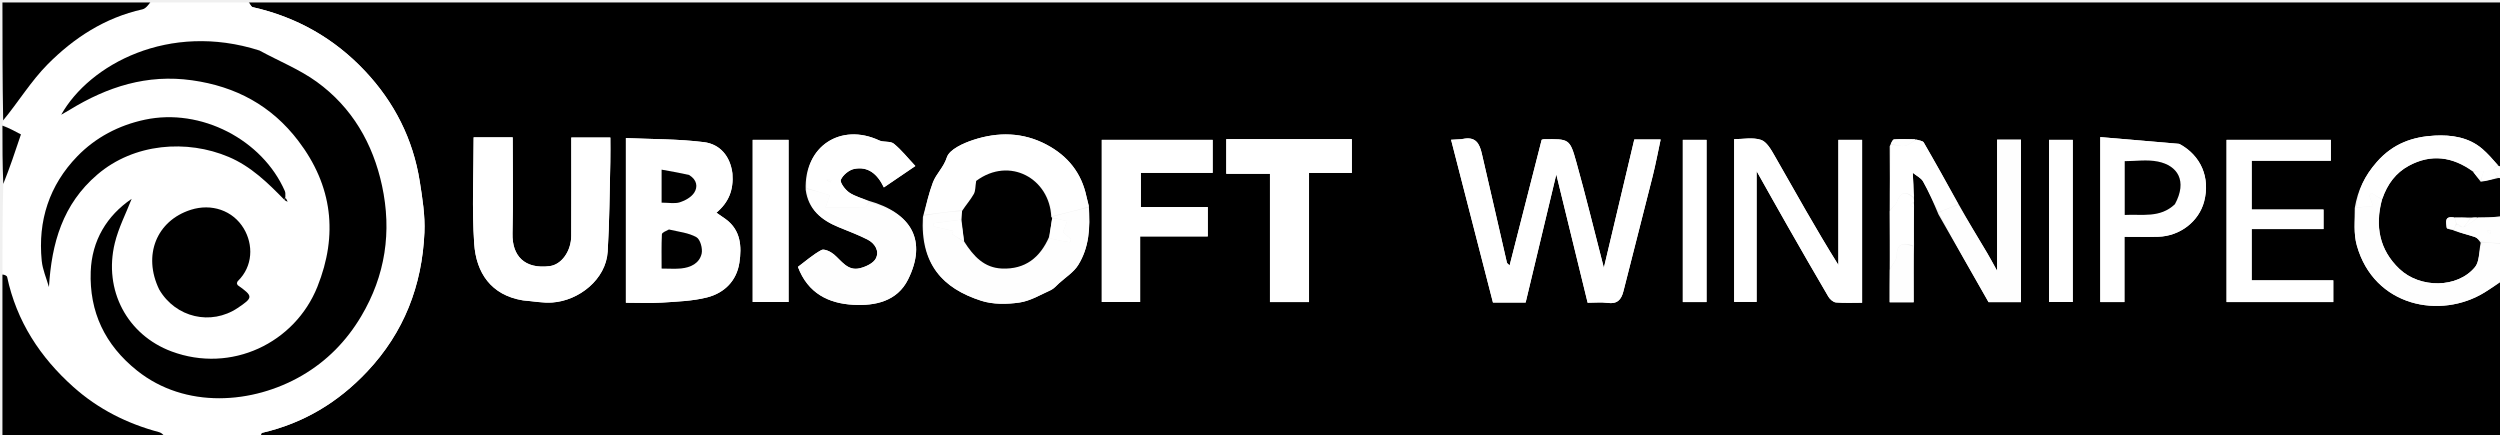
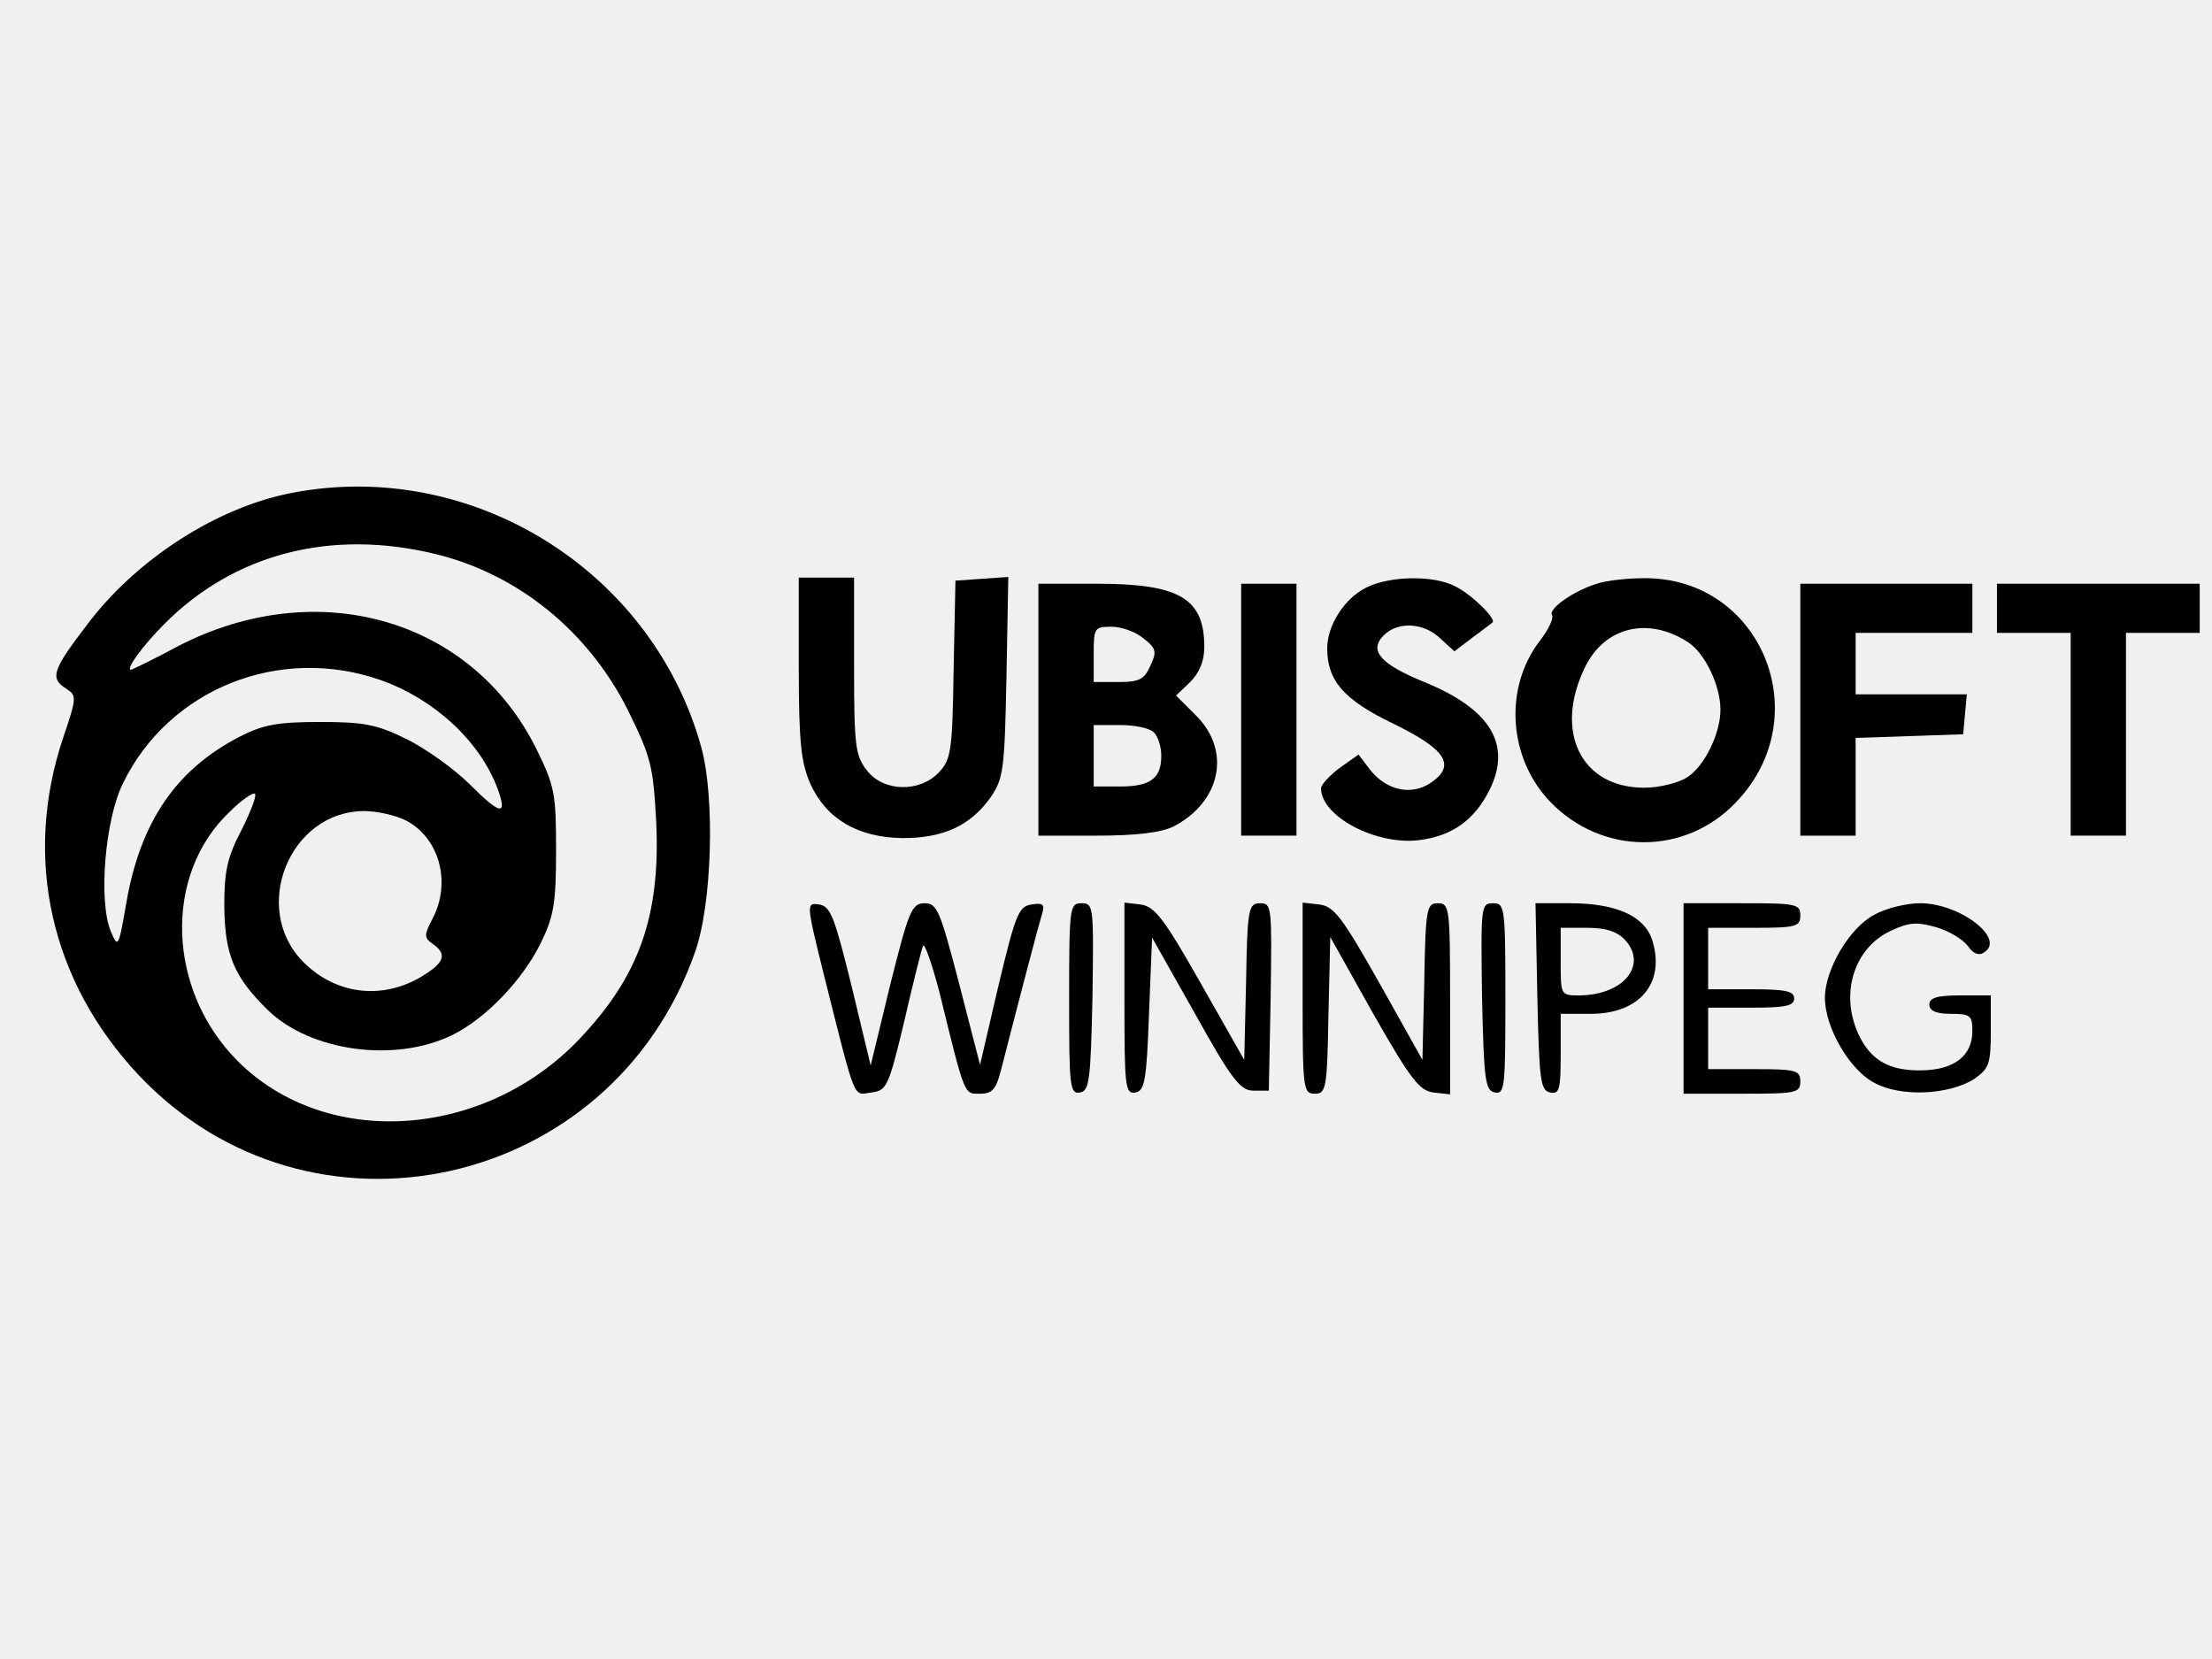
- <svg xmlns="http://www.w3.org/2000/svg" version="1.1" id="Layer_1" x="0px" y="0px" width="100%" viewBox="0 0 1024 178" enable-background="new 0 0 1024 178" xml:space="preserve">
-   <path fill="#000000" opacity="1" stroke="none" d=" M1025,115   C1025,136.324 1025,157.648 1025,179   C719.308,179 413.617,179 107.166,178.662   C106.743,177.959 107.025,177.358 107.425,177.265   C124.331,173.336 138.476,164.841 150.383,152.206   C165.511,136.152 172.884,116.944 173.847,95.252   C174.156,88.306 173.024,81.225 171.929,74.304   C169.185,56.95 161.504,41.847 149.517,29.105   C136.91,15.705 121.49,6.975 103.468,2.925   C102.865,2.789 102.484,1.664 102,1   C409.667,1 717.333,1 1025,1   C1025,23.094 1025,45.084 1024.746,67.821   C1024.033,68.363 1023.573,68.16 1023.057,67.575   C1020.935,65.123 1018.986,62.915 1016.779,61.005   C1011.188,56.166 1004.026,55.19 997.327,55.535   C988.354,55.999 980.215,58.731 973.543,66.356   C968.538,72.075 965.772,77.82 964.512,85.169   C964.497,90.44 964.015,95.736 965.356,100.521   C972.396,125.634 999.695,130.937 1017.767,119.72   C1020.213,118.203 1022.591,116.576 1025,115  M783.988,100.077   C783.937,95.051 783.885,90.026 783.987,84.339   C783.936,83.893 783.885,83.446 783.987,82.339   C783.936,81.892 783.885,81.446 783.988,80.126   C783.821,77.129 783.655,74.132 783.468,70.765   C785.034,72.042 786.902,72.904 787.716,74.356   C790.025,78.477 791.903,82.84 794.002,87.834   C800.839,99.808 807.676,111.783 814.513,123.758   C818.842,123.758 823.271,123.758 827.788,123.758   C827.788,101.462 827.788,79.41 827.788,57.208   C824.504,57.208 821.436,57.208 818.019,57.208   C818.019,74.771 818.019,92.129 818.019,110.937   C816.205,107.676 815.138,105.635 813.96,103.66   C810.033,97.08 806.066,90.523 802.004,83.221   C797.354,74.923 792.748,66.598 787.973,58.373   C787.549,57.642 786.018,57.554 784.097,57.012   C781.344,57.009 778.583,56.89 775.845,57.095   C775.242,57.14 774.724,58.335 774.012,59.926   C774.063,68.617 774.115,77.308 774.012,86.925   C774.063,94.617 774.115,102.308 774.012,110.921   C774.012,115.168 774.012,119.415 774.012,123.815   C777.483,123.815 780.535,123.815 783.833,123.815   C783.833,116.09 783.833,108.545 783.988,100.077  M330.012,77.785   C331.099,85.827 336.444,90.113 343.399,93   C347.387,94.655 351.458,96.153 355.3,98.101   C358.367,99.656 360.313,102.793 358.744,105.867   C357.738,107.838 354.633,109.273 352.204,109.872   C347.196,111.108 344.724,106.838 341.499,104.137   C340.177,103.031 337.544,101.822 336.458,102.411   C332.966,104.306 329.918,107.018 326.83,109.316   C330.925,120.182 339.377,124.252 349.403,124.835   C358.409,125.359 367.478,123.45 371.944,114.469   C379.778,98.717 373.473,87.167 355.731,82.216   C353.063,81.134 350.125,80.442 347.818,78.84   C346.149,77.681 343.939,74.714 344.416,73.618   C345.271,71.656 347.793,69.591 349.93,69.177   C355.492,68.101 359.336,71.141 362.033,76.767   C366.184,73.945 370.081,71.296 374.932,67.997   C371.762,64.627 369.222,61.38 366.101,58.851   C364.674,57.695 361.909,58.366 360.08,57.507   C344.451,50.173 329.28,60.003 330.012,77.785  M378.012,88.908   C376.913,108.117 386,118.062 401.902,123.184   C406.731,124.74 412.445,124.658 417.55,123.919   C421.983,123.278 426.171,120.745 430.374,118.84   C431.672,118.252 432.693,117.017 433.786,116.019   C436.458,113.582 439.769,111.53 441.617,108.569   C446.087,101.407 446.626,93.256 445.987,84.197   C445.66,82.963 445.279,81.741 445.014,80.495   C442.966,70.833 437.403,63.907 428.746,59.294   C419,54.102 408.791,53.992 398.666,57.312   C394.547,58.663 388.865,61.214 387.823,64.475   C386.507,68.594 383.462,71.151 382.1,74.785   C380.492,79.079 379.452,83.586 378.012,88.908  M598.57,57   C597.441,57.068 596.312,57.136 594.362,57.253   C600.156,79.772 605.85,101.901 611.517,123.922   C616.021,123.922 620.174,123.922 624.9,123.922   C629.075,106.477 633.266,88.969 637.461,71.439   C641.744,88.972 646.005,106.414 650.3,123.999   C653.195,123.999 655.886,123.709 658.489,124.067   C662.417,124.607 664.081,122.77 664.96,119.275   C668.912,103.55 673.001,87.859 676.944,72.132   C678.169,67.245 679.092,62.283 680.204,57.115   C676.176,57.115 672.876,57.115 669.411,57.115   C665.316,74.382 661.23,91.609 656.939,109.7   C653.018,94.53 649.579,80.379 645.661,66.362   C642.989,56.806 642.69,56.887 632.316,57.032   C632.003,57.036 631.693,57.202 631.468,57.268   C627.095,74.4 622.736,91.478 618.333,108.729   C617.853,108.223 617.312,107.921 617.219,107.516   C613.777,92.631 610.422,77.727 606.94,62.852   C606.051,59.058 604.583,55.605 598.57,57  M300.001,70.841   C299.09,63.878 294.84,59.044 288.351,58.225   C277.797,56.895 267.059,57.033 256.365,56.55   C256.365,79.596 256.365,101.769 256.365,124   C261.559,124 266.403,124.254 271.21,123.936   C277.365,123.529 283.656,123.322 289.584,121.824   C296.682,120.03 301.737,115.017 302.854,107.575   C303.842,100.997 303.464,94.311 297.243,89.757   C296.119,88.934 294.954,88.167 293.438,87.119   C298.485,82.882 300.527,77.799 300.001,70.841  M214.504,123.059   C218.4,123.372 222.33,124.172 226.187,123.907   C237.133,123.156 248.206,114.437 248.907,103.041   C249.657,90.839 249.687,78.591 249.988,66.362   C250.072,62.946 250,59.525 250,56.332   C244.257,56.332 239.185,56.332 234,56.332   C234,69.975 234.046,83.286 233.98,96.596   C233.949,102.947 229.969,108.385 225.189,109.002   C214.9,110.33 209.69,104.833 209.918,95.591   C210.241,82.502 210,69.399 210,56.241   C204.443,56.241 199.375,56.241 194.001,56.241   C194.001,70.932 193.256,85.434 194.233,99.82   C195.038,111.691 201.085,120.91 214.504,123.059  M753,95.484   C753,99.838 753,104.192 753,108.546   C743.743,93.735 735.425,78.751 726.924,63.871   C725.486,61.353 723.664,58.08 721.306,57.293   C717.927,56.166 713.891,57.006 710.309,57.006   C710.309,79.714 710.309,101.784 710.309,123.685   C713.702,123.685 716.775,123.685 719.507,123.685   C719.507,105.702 719.507,88.037 719.507,70.084   C723.723,77.566 727.843,84.954 732.035,92.3   C737.614,102.076 743.209,111.844 748.919,121.545   C749.542,122.604 750.915,123.795 752.026,123.887   C755.601,124.186 759.216,123.998 762.718,123.998   C762.718,101.344 762.718,79.275 762.718,57.287   C759.355,57.287 756.283,57.287 753,57.287   C753,69.878 753,82.184 753,95.484  M467,111.493   C467,106.728 467,101.963 467,96.82   C476.651,96.82 485.73,96.82 494.708,96.82   C494.708,92.678 494.708,88.938 494.708,84.816   C485.345,84.816 476.267,84.816 467.294,84.816   C467.294,80.007 467.294,75.601 467.294,70.81   C477.327,70.81 487.07,70.81 496.704,70.81   C496.704,66.003 496.704,61.597 496.704,57.294   C481.338,57.294 466.269,57.294 451.288,57.294   C451.288,79.655 451.288,101.722 451.288,123.709   C456.653,123.709 461.724,123.709 467,123.709   C467,119.775 467,116.131 467,111.493  M534.5,57   C523.737,57 512.975,57 502.285,57   C502.285,61.978 502.285,66.383 502.285,71.177   C508.309,71.177 514.054,71.177 520.175,71.177   C520.175,88.977 520.175,106.381 520.175,123.713   C525.647,123.713 530.718,123.713 536.174,123.713   C536.174,106.025 536.174,88.621 536.174,70.828   C542.307,70.828 548.052,70.828 553.713,70.828   C553.713,66.019 553.713,61.614 553.713,57   C547.451,57 541.475,57 534.5,57  M912,76.5   C912,92.26 912,108.02 912,123.721   C926.978,123.721 941.385,123.721 955.718,123.721   C955.718,120.697 955.718,117.959 955.718,114.835   C944.365,114.835 933.29,114.835 922.285,114.835   C922.285,107.693 922.285,100.955 922.285,93.834   C932.315,93.834 942.065,93.834 951.717,93.834   C951.717,91.027 951.717,88.623 951.717,85.831   C941.695,85.831 931.952,85.831 922.288,85.831   C922.288,79.021 922.288,72.616 922.288,65.827   C933.318,65.827 944.065,65.827 954.713,65.827   C954.713,62.688 954.713,59.95 954.713,57.287   C940.355,57.287 926.285,57.287 912,57.287   C912,63.548 912,69.525 912,76.5  M892.381,58.886   C881.691,57.975 871.001,57.064 860.277,56.15   C860.277,79.645 860.277,101.714 860.277,123.718   C863.636,123.718 866.71,123.718 870.165,123.718   C870.165,114.699 870.165,105.956 870.165,97   C875.037,97 879.516,97.109 883.987,96.977   C892.94,96.713 900.678,90.704 902.819,82.511   C905.348,72.838 901.616,63.754 892.381,58.886  M323,115.456   C323,96.032 323,76.608 323,57.303   C317.656,57.303 312.917,57.303 308.303,57.303   C308.303,79.678 308.303,101.748 308.303,123.693   C313.352,123.693 318.09,123.693 323,123.693   C323,121.073 323,118.756 323,115.456  M849,77.5   C849,70.731 849,63.961 849,57.288   C845.353,57.288 842.278,57.288 839.283,57.288   C839.283,79.651 839.283,101.723 839.283,123.712   C842.647,123.712 845.722,123.712 849,123.712   C849,108.45 849,93.475 849,77.5  M699,108.497   C699,91.399 699,74.301 699,57.287   C695.355,57.287 692.28,57.287 689.282,57.287   C689.282,79.648 689.282,101.721 689.282,123.713   C692.646,123.713 695.721,123.713 699,123.713   C699,118.783 699,114.139 699,108.497  z" />
-   <path fill="#FFFFFF" opacity="1" stroke="none" d=" M101.531,1   C102.484,1.664 102.865,2.789 103.468,2.925   C121.49,6.975 136.91,15.705 149.517,29.105   C161.504,41.847 169.185,56.95 171.929,74.304   C173.024,81.225 174.156,88.306 173.847,95.252   C172.884,116.944 165.511,136.152 150.383,152.206   C138.476,164.841 124.331,173.336 107.425,177.265   C107.025,177.358 106.743,177.959 106.703,178.662   C93.979,179 80.958,179 67.764,178.667   C66.781,177.884 66.021,177.247 65.153,177.015   C52.038,173.514 40.176,167.543 30.053,158.499   C16.417,146.316 6.793,131.609 2.924,113.467   C2.796,112.869 1.664,112.484 1,112   C1,99.979 1,87.958 1.347,75.767   C3.945,68.877 6.196,62.156 8.575,55.052   C6.299,53.834 3.65,52.417 1,51   C1,50.556 1,50.111 1.299,49.622   C7.523,41.763 12.7,33.205 19.548,26.307   C30.303,15.474 43.01,7.235 58.328,3.824   C59.694,3.52 60.783,1.971 62,1   C75.021,1 88.042,1 101.531,1  M116.803,82.22   C117.138,82.352 117.473,82.484 117.808,82.616   C117.566,82.053 117.323,81.489 117.005,80.161   C116.9,79.525 116.922,78.834 116.672,78.262   C107.462,57.226 82.324,44.105 59.275,49.045   C48.649,51.322 39.17,56.286 31.671,64.018   C20.201,75.843 15.461,90.412 17.096,106.825   C17.459,110.465 19.032,113.985 20.048,117.561   C21.165,99.532 25.629,83.67 39.882,71.486   C54.933,58.619 76.551,57.02 93.681,64.276   C102.78,68.13 109.67,74.864 116.803,82.22  M105.95,20.436   C69.245,8.841 36.643,26.417 25.072,46.99   C26.445,46.195 27.502,45.613 28.53,44.984   C43.952,35.543 60.224,30.274 78.711,32.889   C96.626,35.423 111.157,43.242 122.145,57.634   C136.217,76.064 138.53,96.146 130.023,117.424   C120.775,140.557 94.711,153.032 70.32,143.973   C52.039,137.183 42.365,118.825 47.007,99.618   C48.541,93.27 51.648,87.303 53.924,81.451   C43.757,88.349 37.618,98.517 37.161,111.247   C36.568,127.73 42.956,141.275 56.162,151.808   C75.922,167.568 103.531,165.535 123.648,153.844   C133.881,147.898 141.878,139.724 147.916,129.58   C157.861,112.872 160.53,94.878 156.473,76.064   C152.742,58.767 144.185,43.96 129.723,33.508   C122.672,28.412 114.343,25.083 105.95,20.436  M65.401,118.923   C71.961,130.141 86.479,133.428 97.336,126.155   C103.758,121.852 103.759,121.362 97.416,116.85   C97.196,116.694 97.154,116.289 97.033,115.988   C97.158,115.695 97.21,115.327 97.42,115.122   C103.656,109.044 103.807,100.197 99.831,93.582   C95.387,86.188 86.632,83.226 78.12,85.951   C64.129,90.43 58.402,104.55 65.401,118.923  z" />
-   <path fill="#000000" opacity="1" stroke="none" d=" M1025,73   C1025,78.022 1025,83.044 1024.545,88.533   C1021.061,89.055 1018.03,89.111 1014.629,89.089   C1013.505,89.064 1012.752,89.115 1011.6,89.089   C1009.32,89.064 1007.44,89.115 1005.23,89.09   C1001.142,88.397 1001.953,90.907 1002.117,93.276   C1002.373,93.64 1002.679,93.736 1003.308,93.91   C1004.072,94.028 1004.512,94.069 1005.115,94.449   C1008.085,95.527 1010.928,96.16 1013.685,97.058   C1014.624,97.364 1015.346,98.334 1016.089,99.439   C1015.322,103.098 1015.626,107.137 1013.766,109.393   C1006.555,118.142 991.23,118.144 982.805,110.154   C974.621,102.392 972.7,92.576 975.783,81.446   C977.883,75.385 981.314,70.786 986.648,67.897   C995.8,62.941 1004.562,64.181 1013.01,70.356   C1014.072,71.814 1015.012,72.961 1016.106,74.442   C1018.507,74.128 1020.753,73.481 1023.327,72.911   C1024.103,72.992 1024.551,72.996 1025,73  z" />
-   <path fill="#000000" opacity="1" stroke="none" d=" M1,112.469   C1.664,112.484 2.796,112.869 2.924,113.467   C6.793,131.609 16.417,146.316 30.053,158.499   C40.176,167.543 52.038,173.514 65.153,177.015   C66.021,177.247 66.781,177.884 67.296,178.667   C45.073,179 23.145,179 1,179   C1,156.98 1,134.958 1,112.469  z" />
-   <path fill="#000000" opacity="1" stroke="none" d=" M61.531,1   C60.783,1.971 59.694,3.52 58.328,3.824   C43.01,7.235 30.303,15.474 19.548,26.307   C12.7,33.205 7.523,41.763 1.299,49.288   C1,33.064 1,17.129 1,1   C21.02,1 41.042,1 61.531,1  z" />
-   <path fill="#FEFEFE" opacity="1" stroke="none" d=" M975.589,81.764   C972.7,92.576 974.621,102.392 982.805,110.154   C991.23,118.144 1006.555,118.142 1013.766,109.393   C1015.626,107.137 1015.322,103.098 1016.502,99.439   C1019.661,99.333 1022.331,99.667 1025,100   C1025,104.689 1025,109.379 1025,114.534   C1022.591,116.576 1020.213,118.203 1017.767,119.72   C999.695,130.937 972.396,125.634 965.356,100.521   C964.015,95.736 964.497,90.44 964.878,85.149   C967.631,84.767 969.645,84.616 971.997,84.44   C971.403,82.794 970.912,81.437 970.421,80.079   C970.738,79.721 971.056,79.364 971.373,79.006   C972.778,79.925 974.184,80.845 975.589,81.764  z" />
-   <path fill="#FEFEFE" opacity="1" stroke="none" d=" M1025,99.542   C1022.331,99.667 1019.661,99.333 1016.579,99   C1015.346,98.334 1014.624,97.364 1013.685,97.058   C1010.928,96.16 1008.085,95.527 1005.225,94.176   C1005.449,93.041 1005.724,92.521 1006.25,92   C1006.5,92 1007,92 1007.108,92.219   C1007.415,92.712 1007.677,92.899 1008.25,93   C1008.5,93 1009,93 1009.366,92.995   C1011.488,91.716 1013.244,90.441 1015,89.167   C1018.03,89.111 1021.061,89.055 1024.545,89   C1025,92.361 1025,95.723 1025,99.542  M1020.098,95.732   C1020.043,95.232 1019.988,94.733 1019.933,94.233   C1019.485,94.348 1019.038,94.463 1018.59,94.578   C1018.893,95.005 1019.196,95.431 1020.098,95.732  z" />
-   <path fill="#000000" opacity="1" stroke="none" d=" M1,51.469   C3.65,52.417 6.299,53.834 8.575,55.052   C6.196,62.156 3.945,68.877 1.347,75.299   C1,67.312 1,59.625 1,51.469  z" />
-   <path fill="#FFFFFF" opacity="1" stroke="none" d=" M1025,72.583   C1024.551,72.996 1024.103,72.992 1023.273,72.601   C1021.8,70.734 1020.053,69.22 1023.113,67.956   C1023.573,68.16 1024.033,68.363 1024.746,68.284   C1025,69.389 1025,70.778 1025,72.583  z" />
-   <path fill="#FFFFFF" opacity="1" stroke="none" d=" M599.024,57   C604.583,55.605 606.051,59.058 606.94,62.852   C610.422,77.727 613.777,92.631 617.219,107.516   C617.312,107.921 617.853,108.223 618.333,108.729   C622.736,91.478 627.095,74.4 631.468,57.268   C631.693,57.202 632.003,57.036 632.316,57.032   C642.69,56.887 642.989,56.806 645.661,66.362   C649.579,80.379 653.018,94.53 656.939,109.7   C661.23,91.609 665.316,74.382 669.411,57.115   C672.876,57.115 676.176,57.115 680.204,57.115   C679.092,62.283 678.169,67.245 676.944,72.132   C673.001,87.859 668.912,103.55 664.96,119.275   C664.081,122.77 662.417,124.607 658.489,124.067   C655.886,123.709 653.195,123.999 650.3,123.999   C646.005,106.414 641.744,88.972 637.461,71.439   C633.266,88.969 629.075,106.477 624.9,123.922   C620.174,123.922 616.021,123.922 611.517,123.922   C605.85,101.901 600.156,79.772 594.362,57.253   C596.312,57.136 597.441,57.068 599.024,57  z" />
-   <path fill="#FFFFFF" opacity="1" stroke="none" d=" M300.001,71.279   C300.527,77.799 298.485,82.882 293.438,87.119   C294.954,88.167 296.119,88.934 297.243,89.757   C303.464,94.311 303.842,100.997 302.854,107.575   C301.737,115.017 296.682,120.03 289.584,121.824   C283.656,123.322 277.365,123.529 271.21,123.936   C266.403,124.254 261.559,124 256.365,124   C256.365,101.769 256.365,79.596 256.365,56.55   C267.059,57.033 277.797,56.895 288.351,58.225   C294.84,59.044 299.09,63.878 300.001,71.279  M273.538,94.001   C272.692,94.654 271.148,95.273 271.115,95.965   C270.897,100.563 271.002,105.177 271.002,110   C273.999,110 276.491,110.188 278.943,109.957   C282.888,109.583 286.486,107.861 287.39,103.88   C287.859,101.815 286.828,98.058 285.272,97.169   C282.103,95.358 278.118,94.973 273.538,94.001  M281.938,71.422   C278.401,70.797 274.865,70.172 271,69.489   C271,72.61 271,74.585 271,76.561   C271,78.653 271,80.745 271,82.999   C273.886,82.999 276.354,83.516 278.454,82.858   C280.654,82.168 283.139,80.768 284.343,78.923   C285.864,76.595 285.551,73.683 281.938,71.422  z" />
-   <path fill="#FFFFFF" opacity="1" stroke="none" d=" M214.067,123.032   C201.085,120.91 195.038,111.691 194.233,99.82   C193.256,85.434 194.001,70.932 194.001,56.241   C199.375,56.241 204.443,56.241 210,56.241   C210,69.399 210.241,82.502 209.918,95.591   C209.69,104.833 214.9,110.33 225.189,109.002   C229.969,108.385 233.949,102.947 233.98,96.596   C234.046,83.286 234,69.975 234,56.332   C239.185,56.332 244.257,56.332 250,56.332   C250,59.525 250.072,62.946 249.988,66.362   C249.687,78.591 249.657,90.839 248.907,103.041   C248.206,114.437 237.133,123.156 226.187,123.907   C222.33,124.172 218.4,123.372 214.067,123.032  z" />
-   <path fill="#FFFFFF" opacity="1" stroke="none" d=" M753,94.987   C753,82.184 753,69.878 753,57.287   C756.283,57.287 759.355,57.287 762.718,57.287   C762.718,79.275 762.718,101.344 762.718,123.998   C759.216,123.998 755.601,124.186 752.026,123.887   C750.915,123.795 749.542,122.604 748.919,121.545   C743.209,111.844 737.614,102.076 732.035,92.3   C727.843,84.954 723.723,77.566 719.507,70.084   C719.507,88.037 719.507,105.702 719.507,123.685   C716.775,123.685 713.702,123.685 710.309,123.685   C710.309,101.784 710.309,79.714 710.309,57.006   C713.891,57.006 717.927,56.166 721.306,57.293   C723.664,58.08 725.486,61.353 726.924,63.871   C735.425,78.751 743.743,93.735 753,108.546   C753,104.192 753,99.838 753,94.987  z" />
-   <path fill="#FFFFFF" opacity="1" stroke="none" d=" M467,111.99   C467,116.131 467,119.775 467,123.709   C461.724,123.709 456.653,123.709 451.288,123.709   C451.288,101.722 451.288,79.655 451.288,57.294   C466.269,57.294 481.338,57.294 496.704,57.294   C496.704,61.597 496.704,66.003 496.704,70.81   C487.07,70.81 477.327,70.81 467.294,70.81   C467.294,75.601 467.294,80.007 467.294,84.816   C476.267,84.816 485.345,84.816 494.708,84.816   C494.708,88.938 494.708,92.678 494.708,96.82   C485.73,96.82 476.651,96.82 467,96.82   C467,101.963 467,106.728 467,111.99  z" />
-   <path fill="#FFFFFF" opacity="1" stroke="none" d=" M535,57   C541.475,57 547.451,57 553.713,57   C553.713,61.614 553.713,66.019 553.713,70.828   C548.052,70.828 542.307,70.828 536.174,70.828   C536.174,88.621 536.174,106.025 536.174,123.713   C530.718,123.713 525.647,123.713 520.175,123.713   C520.175,106.381 520.175,88.977 520.175,71.177   C514.054,71.177 508.309,71.177 502.285,71.177   C502.285,66.383 502.285,61.978 502.285,57   C512.975,57 523.737,57 535,57  z" />
-   <path fill="#FFFFFF" opacity="1" stroke="none" d=" M912,76.001   C912,69.525 912,63.548 912,57.287   C926.285,57.287 940.355,57.287 954.713,57.287   C954.713,59.95 954.713,62.688 954.713,65.827   C944.065,65.827 933.318,65.827 922.288,65.827   C922.288,72.616 922.288,79.021 922.288,85.831   C931.952,85.831 941.695,85.831 951.717,85.831   C951.717,88.623 951.717,91.027 951.717,93.834   C942.065,93.834 932.315,93.834 922.285,93.834   C922.285,100.955 922.285,107.693 922.285,114.835   C933.29,114.835 944.365,114.835 955.718,114.835   C955.718,117.959 955.718,120.697 955.718,123.721   C941.385,123.721 926.978,123.721 912,123.721   C912,108.02 912,92.26 912,76.001  z" />
-   <path fill="#FFFFFF" opacity="1" stroke="none" d=" M892.774,58.95   C901.616,63.754 905.348,72.838 902.819,82.511   C900.678,90.704 892.94,96.713 883.987,96.977   C879.516,97.109 875.037,97 870.165,97   C870.165,105.956 870.165,114.699 870.165,123.718   C866.71,123.718 863.636,123.718 860.277,123.718   C860.277,101.714 860.277,79.645 860.277,56.15   C871.001,57.064 881.691,57.975 892.774,58.95  M891.095,83.357   C896.021,74.068 891.953,67.815 883.872,66.175   C879.473,65.282 874.743,66.015 870.291,66.015   C870.291,73.685 870.291,80.747 870.291,88.043   C877.46,87.64 884.713,89.433 891.095,83.357  z" />
-   <path fill="#FEFEFE" opacity="1" stroke="none" d=" M445.833,85   C446.626,93.256 446.087,101.407 441.617,108.569   C439.769,111.53 436.458,113.582 433.786,116.019   C432.693,117.017 431.672,118.252 430.374,118.84   C426.171,120.745 421.983,123.278 417.55,123.919   C412.445,124.658 406.731,124.74 401.902,123.184   C386,118.062 376.913,108.117 378.46,88.398   C383.978,87.273 389.047,86.657 394.063,86.435   C393.95,87.886 393.892,88.943 393.409,90   C389.47,90.482 385.956,90.964 382.442,91.446   C382.466,91.884 382.489,92.322 382.513,92.76   C385.168,93.372 387.822,93.984 390.476,94.596   C390.288,95.004 390.1,95.412 389.911,95.821   C391.552,96.88 393.193,97.94 394.975,99.323   C398.839,105.091 403.183,109.673 410.349,109.986   C419.906,110.404 425.99,105.516 429.88,97.499   C432.812,98.35 435.547,98.794 438.281,99.239   C438.407,98.804 438.533,98.369 438.66,97.934   C437.504,96.956 436.349,95.979 435.35,95.133   C435.972,93.508 436.47,92.206 437.096,90.57   C434.727,90 432.831,89.545 430.941,89.097   C430.947,89.105 430.961,89.118 431.239,88.744   C436.289,87.246 441.061,86.123 445.833,85  z" />
-   <path fill="#FEFEFE" opacity="1" stroke="none" d=" M356.04,82.883   C373.473,87.167 379.778,98.717 371.944,114.469   C367.478,123.45 358.409,125.359 349.403,124.835   C339.377,124.252 330.925,120.182 326.83,109.316   C329.918,107.018 332.966,104.306 336.458,102.411   C337.544,101.822 340.177,103.031 341.499,104.137   C344.724,106.838 347.196,111.108 352.204,109.872   C354.633,109.273 357.738,107.838 358.744,105.867   C360.313,102.793 358.367,99.656 355.3,98.101   C351.458,96.153 347.387,94.655 343.399,93   C336.444,90.113 331.099,85.827 330.458,77.448   C333.798,78.038 336.692,78.967 339.905,79.997   C339.406,81.415 338.896,82.864 338.17,84.925   C343.833,84.925 349.047,84.993 354.253,84.835   C354.868,84.817 355.446,83.564 356.04,82.883  z" />
-   <path fill="#FFFFFF" opacity="1" stroke="none" d=" M445.91,84.598   C441.061,86.123 436.289,87.246 430.871,88.547   C429.974,73.119 413.506,63.952 399.841,74.11   C399.472,76.381 399.606,78.165 398.877,79.465   C397.563,81.81 395.732,83.865 394.117,86.041   C389.047,86.657 383.978,87.273 378.537,87.944   C379.452,83.586 380.492,79.079 382.1,74.785   C383.462,71.151 386.507,68.594 387.823,64.475   C388.865,61.214 394.547,58.663 398.666,57.312   C408.791,53.992 419,54.102 428.746,59.294   C437.403,63.907 442.966,70.833 445.014,80.495   C445.279,81.741 445.66,82.963 445.91,84.598  z" />
-   <path fill="#FEFEFE" opacity="1" stroke="none" d=" M802.115,83.958   C806.066,90.523 810.033,97.08 813.96,103.66   C815.138,105.635 816.205,107.676 818.019,110.937   C818.019,92.129 818.019,74.771 818.019,57.208   C821.436,57.208 824.504,57.208 827.788,57.208   C827.788,79.41 827.788,101.462 827.788,123.758   C823.271,123.758 818.842,123.758 814.513,123.758   C807.676,111.783 800.839,99.808 794.182,87.173   C796.946,85.661 799.53,84.809 802.115,83.958  z" />
-   <path fill="#FFFFFF" opacity="1" stroke="none" d=" M323,115.948   C323,118.756 323,121.073 323,123.693   C318.09,123.693 313.352,123.693 308.303,123.693   C308.303,101.748 308.303,79.678 308.303,57.303   C312.917,57.303 317.656,57.303 323,57.303   C323,76.608 323,96.032 323,115.948  z" />
-   <path fill="#FFFFFF" opacity="1" stroke="none" d=" M355.886,82.549   C355.446,83.564 354.868,84.817 354.253,84.835   C349.047,84.993 343.833,84.925 338.17,84.925   C338.896,82.864 339.406,81.415 339.905,79.997   C336.692,78.967 333.798,78.038 330.535,77.055   C329.28,60.003 344.451,50.173 360.08,57.507   C361.909,58.366 364.674,57.695 366.101,58.851   C369.222,61.38 371.762,64.627 374.932,67.997   C370.081,71.296 366.184,73.945 362.033,76.767   C359.336,71.141 355.492,68.101 349.93,69.177   C347.793,69.591 345.271,71.656 344.416,73.618   C343.939,74.714 346.149,77.681 347.818,78.84   C350.125,80.442 353.063,81.134 355.886,82.549  M338.472,73.685   C339.02,74.025 339.568,74.364 340.116,74.703   C340.251,74.429 340.387,74.154 340.522,73.879   C339.985,73.674 339.448,73.468 338.472,73.685  z" />
-   <path fill="#FFFFFF" opacity="1" stroke="none" d=" M849,78   C849,93.475 849,108.45 849,123.712   C845.722,123.712 842.647,123.712 839.283,123.712   C839.283,101.723 839.283,79.651 839.283,57.288   C842.278,57.288 845.353,57.288 849,57.288   C849,63.961 849,70.731 849,78  z" />
-   <path fill="#FFFFFF" opacity="1" stroke="none" d=" M699,108.996   C699,114.139 699,118.783 699,123.713   C695.721,123.713 692.646,123.713 689.282,123.713   C689.282,101.721 689.282,79.648 689.282,57.287   C692.28,57.287 695.355,57.287 699,57.287   C699,74.301 699,91.399 699,108.996  z" />
-   <path fill="#FFFFFF" opacity="1" stroke="none" d=" M1023.057,67.575   C1020.053,69.22 1021.8,70.734 1022.946,72.523   C1020.753,73.481 1018.507,74.128 1016.25,74.133   C1016.613,72.345 1016.986,71.199 1017.359,70.054   C1015.868,70.051 1014.378,70.048 1012.888,70.045   C1004.562,64.181 995.8,62.941 986.648,67.897   C981.314,70.786 977.883,75.385 975.783,81.446   C974.184,80.845 972.778,79.925 971.373,79.006   C971.056,79.364 970.738,79.721 970.421,80.079   C970.912,81.437 971.403,82.794 971.997,84.44   C969.645,84.616 967.631,84.767 965.251,84.938   C965.772,77.82 968.538,72.075 973.543,66.356   C980.215,58.731 988.354,55.999 997.327,55.535   C1004.026,55.19 1011.188,56.166 1016.779,61.005   C1018.986,62.915 1020.935,65.123 1023.057,67.575  z" />
-   <path fill="#FFFFFF" opacity="1" stroke="none" d=" M802.059,83.589   C799.53,84.809 796.946,85.661 794.157,86.81   C791.903,82.84 790.025,78.477 787.716,74.356   C786.902,72.904 785.034,72.042 783.468,70.765   C783.655,74.132 783.821,77.129 783.576,80.498   C780.005,77.878 778.298,79.204 776.951,82.729   C776.469,83.99 775.12,84.919 774.167,85.999   C774.115,77.308 774.063,68.617 774.5,59.463   C776.738,59.295 778.576,60.062 780.212,59.753   C781.91,59.433 783.413,58.073 785,57.167   C786.018,57.554 787.549,57.642 787.973,58.373   C792.748,66.598 797.354,74.923 802.059,83.589  z" />
-   <path fill="#FFFFFF" opacity="1" stroke="none" d=" M774.089,86.462   C775.12,84.919 776.469,83.99 776.951,82.729   C778.298,79.204 780.005,77.878 783.499,80.934   C783.885,81.446 783.936,81.892 783.63,82.713   C782.977,83.405 782.683,83.724 782.389,84.042   C782.87,84.361 783.352,84.681 783.833,85   C783.885,90.026 783.937,95.051 783.537,100.486   C779.009,99.137 776.947,100.026 776.853,104.913   C776.82,106.625 775.111,108.305 774.167,109.999   C774.115,102.308 774.063,94.617 774.089,86.462  z" />
-   <path fill="#FEFEFE" opacity="1" stroke="none" d=" M774.089,110.46   C775.111,108.305 776.82,106.625 776.853,104.913   C776.947,100.026 779.009,99.137 783.459,100.947   C783.833,108.545 783.833,116.09 783.833,123.815   C780.535,123.815 777.483,123.815 774.012,123.815   C774.012,119.415 774.012,115.168 774.089,110.46  z" />
-   <path fill="#FEFEFE" opacity="1" stroke="none" d=" M784.549,57.09   C783.413,58.073 781.91,59.433 780.212,59.753   C778.576,60.062 776.738,59.295 774.577,59   C774.724,58.335 775.242,57.14 775.845,57.095   C778.583,56.89 781.344,57.009 784.549,57.09  z" />
-   <path fill="#FFFFFF" opacity="1" stroke="none" d=" M783.91,84.67   C783.352,84.681 782.87,84.361 782.389,84.042   C782.683,83.724 782.977,83.405 783.553,83.044   C783.885,83.446 783.936,83.893 783.91,84.67  z" />
-   <path fill="#000000" opacity="1" stroke="none" d=" M106.272,20.695   C114.343,25.083 122.672,28.412 129.723,33.508   C144.185,43.96 152.742,58.767 156.473,76.064   C160.53,94.878 157.861,112.872 147.916,129.58   C141.878,139.724 133.881,147.898 123.648,153.844   C103.531,165.535 75.922,167.568 56.162,151.808   C42.956,141.275 36.568,127.73 37.161,111.247   C37.618,98.517 43.757,88.349 53.924,81.451   C51.648,87.303 48.541,93.27 47.007,99.618   C42.365,118.825 52.039,137.183 70.32,143.973   C94.711,153.032 120.775,140.557 130.023,117.424   C138.53,96.146 136.217,76.064 122.145,57.634   C111.157,43.242 96.626,35.423 78.711,32.889   C60.224,30.274 43.952,35.543 28.53,44.984   C27.502,45.613 26.445,46.195 25.072,46.99   C36.643,26.417 69.245,8.841 106.272,20.695  z" />
-   <path fill="#000000" opacity="1" stroke="none" d=" M65.211,118.584   C58.402,104.55 64.129,90.43 78.12,85.951   C86.632,83.226 95.387,86.188 99.831,93.582   C103.807,100.197 103.656,109.044 97.42,115.122   C97.21,115.327 97.158,115.695 97.031,115.994   C97.154,116.289 97.196,116.694 97.416,116.85   C103.759,121.362 103.758,121.852 97.336,126.155   C86.479,133.428 71.961,130.141 65.211,118.584  z" />
-   <path fill="#000000" opacity="1" stroke="none" d=" M116.42,81.775   C109.67,74.864 102.78,68.13 93.681,64.276   C76.551,57.02 54.933,58.619 39.882,71.486   C25.629,83.67 21.165,99.532 20.048,117.561   C19.032,113.985 17.459,110.465 17.096,106.825   C15.461,90.412 20.201,75.843 31.671,64.018   C39.17,56.286 48.649,51.322 59.275,49.045   C82.324,44.105 107.462,57.226 116.672,78.262   C116.922,78.834 116.9,79.525 116.868,80.748   C116.627,81.482 116.524,81.629 116.42,81.775  z" />
-   <path fill="#000000" opacity="1" stroke="none" d=" M116.905,81.13   C117.323,81.489 117.566,82.053 117.808,82.616   C117.473,82.484 117.138,82.352 116.611,81.998   C116.524,81.629 116.627,81.482 116.905,81.13  z" />
-   <path fill="#FFFFFF" opacity="1" stroke="none" d=" M1007,92   C1007,92 1006.5,92 1006.219,91.522   C1005.812,90.418 1005.686,89.792 1005.56,89.167   C1007.44,89.115 1009.32,89.064 1011.538,89.416   C1010.917,90.88 1009.958,91.94 1009,93   C1009,93 1008.5,93 1008.142,92.781   C1007.585,92.288 1007.323,92.101 1007,92  z" />
-   <path fill="#FFFFFF" opacity="1" stroke="none" d=" M1005.23,89.09   C1005.686,89.792 1005.812,90.418 1005.969,91.522   C1005.724,92.521 1005.449,93.041 1005.063,93.835   C1004.512,94.069 1004.072,94.028 1003.216,93.734   C1002.636,93.26 1002.425,93.103 1002.167,93.009   C1001.953,90.907 1001.142,88.397 1005.23,89.09  z" />
-   <path fill="#FFFFFF" opacity="1" stroke="none" d=" M1013.01,70.356   C1014.378,70.048 1015.868,70.051 1017.359,70.054   C1016.986,71.199 1016.613,72.345 1016.096,73.8   C1015.012,72.961 1014.072,71.814 1013.01,70.356  z" />
-   <path fill="#FFFFFF" opacity="1" stroke="none" d=" M1009.366,92.995   C1009.958,91.94 1010.917,90.88 1011.938,89.493   C1012.752,89.115 1013.505,89.064 1014.629,89.089   C1013.244,90.441 1011.488,91.716 1009.366,92.995  z" />
-   <path fill="#FEFEFE" opacity="1" stroke="none" d=" M1002.117,93.276   C1002.425,93.103 1002.636,93.26 1002.892,93.656   C1002.679,93.736 1002.373,93.64 1002.117,93.276  z" />
-   <path fill="#FEFEFE" opacity="1" stroke="none" d=" M1019.798,95.795   C1019.196,95.431 1018.893,95.005 1018.59,94.578   C1019.038,94.463 1019.485,94.348 1019.933,94.233   C1019.988,94.733 1020.043,95.232 1019.798,95.795  z" />
-   <path fill="#FFFFFF" opacity="1" stroke="none" d=" M1007.108,92.219   C1007.323,92.101 1007.585,92.288 1007.892,92.781   C1007.677,92.899 1007.415,92.712 1007.108,92.219  z" />
-   <path fill="#000000" opacity="1" stroke="none" d=" M274.004,94.001   C278.118,94.973 282.103,95.358 285.272,97.169   C286.828,98.058 287.859,101.815 287.39,103.88   C286.486,107.861 282.888,109.583 278.943,109.957   C276.491,110.188 273.999,110 271.002,110   C271.002,105.177 270.897,100.563 271.115,95.965   C271.148,95.273 272.692,94.654 274.004,94.001  z" />
-   <path fill="#000000" opacity="1" stroke="none" d=" M282.261,71.69   C285.551,73.683 285.864,76.595 284.343,78.923   C283.139,80.768 280.654,82.168 278.454,82.858   C276.354,83.516 273.886,82.999 271,82.999   C271,80.745 271,78.653 271,76.561   C271,74.585 271,72.61 271,69.489   C274.865,70.172 278.401,70.797 282.261,71.69  z" />
-   <path fill="#000000" opacity="1" stroke="none" d=" M890.831,83.657   C884.713,89.433 877.46,87.64 870.291,88.043   C870.291,80.747 870.291,73.685 870.291,66.015   C874.743,66.015 879.473,65.282 883.872,66.175   C891.953,67.815 896.021,74.068 890.831,83.657  z" />
-   <path fill="#000000" opacity="1" stroke="none" d=" M394.063,86.435   C395.732,83.865 397.563,81.81 398.877,79.465   C399.606,78.165 399.472,76.381 399.841,74.11   C413.506,63.952 429.974,73.119 430.593,88.921   C430.961,89.118 430.947,89.105 430.971,89.435   C430.558,92.208 430.12,94.65 429.683,97.092   C425.99,105.516 419.906,110.404 410.349,109.986   C403.183,109.673 398.839,105.091 394.915,98.918   C394.42,95.46 394.127,92.73 393.833,90   C393.892,88.943 393.95,87.886 394.063,86.435  z" />
-   <path fill="#FFFFFF" opacity="1" stroke="none" d=" M429.88,97.499   C430.12,94.65 430.558,92.208 430.965,89.427   C432.831,89.545 434.727,90 437.096,90.57   C436.47,92.206 435.972,93.508 435.35,95.133   C436.349,95.979 437.504,96.956 438.66,97.934   C438.533,98.369 438.407,98.804 438.281,99.239   C435.547,98.794 432.812,98.35 429.88,97.499  z" />
-   <path fill="#FFFFFF" opacity="1" stroke="none" d=" M393.409,90   C394.127,92.73 394.42,95.46 394.773,98.595   C393.193,97.94 391.552,96.88 389.911,95.821   C390.1,95.412 390.288,95.004 390.476,94.596   C387.822,93.984 385.168,93.372 382.513,92.76   C382.489,92.322 382.466,91.884 382.442,91.446   C385.956,90.964 389.47,90.482 393.409,90  z" />
-   <path fill="#FEFEFE" opacity="1" stroke="none" d=" M338.692,73.474   C339.448,73.468 339.985,73.674 340.522,73.879   C340.387,74.154 340.251,74.429 340.116,74.703   C339.568,74.364 339.02,74.025 338.692,73.474  z" />
+ <svg xmlns="http://www.w3.org/2000/svg" version="1.0" width="360pt" height="270pt" viewBox="0 0 360 270" preserveAspectRatio="xMidYMid meet">
+   <g transform="translate(0,270) scale(0.1,-0.1)" fill="#000000" stroke="none">
+     <path d="M476 1898 c-122 -23 -255 -108 -336 -217 -55 -72 -59 -85 -32 -102 17 -11 17 -14 -5 -79 -66 -196 -21 -397 123 -550 279 -295 769 -187 905 200 28 78 33 253 10 335 -80 287 -373 469 -665 413z m234 -100 c134 -33 248 -126 312 -254 38 -77 41 -91 46 -182 7 -153 -28 -251 -125 -353 -155 -163 -412 -180 -556 -36 -115 115 -122 303 -13 406 19 19 38 32 41 29 3 -3 -7 -29 -22 -59 -23 -44 -28 -66 -28 -124 1 -80 16 -115 71 -169 69 -67 206 -86 299 -41 54 26 115 89 145 150 21 43 25 64 25 150 0 93 -2 105 -32 166 -105 212 -356 284 -582 168 -41 -22 -76 -39 -78 -39 -9 0 19 39 54 74 114 115 272 156 443 114z m-90 -205 c87 -31 161 -99 190 -177 16 -44 5 -43 -45 7 -25 25 -71 58 -103 74 -49 24 -69 28 -142 28 -70 0 -93 -5 -130 -24 -103 -53 -161 -138 -184 -268 -13 -76 -14 -77 -26 -48 -20 50 -9 181 20 240 75 154 255 226 420 168z m40 -228 c55 -28 75 -101 44 -160 -14 -27 -14 -31 0 -41 23 -16 20 -29 -11 -49 -65 -43 -144 -36 -199 19 -87 87 -23 246 99 246 21 0 51 -7 67 -15z" data-index="0" style="opacity: 1;" />
+     <path d="M1300 1613 c0 -123 4 -155 19 -189 26 -57 77 -87 150 -88 66 0 110 20 143 66 21 31 23 44 26 196 l3 163 -43 -3 -43 -3 -3 -145 c-2 -132 -4 -146 -24 -167 -31 -33 -90 -32 -117 3 -19 24 -21 40 -21 170 l0 144 -45 0 -45 0 0 -147z" data-index="1" />
+     <path d="M2224 1744 c-35 -17 -64 -61 -64 -99 0 -53 27 -84 108 -123 86 -42 103 -68 59 -97 -31 -20 -71 -11 -97 22 l-19 25 -31 -22 c-16 -12 -30 -27 -30 -33 0 -46 91 -94 162 -84 52 7 88 33 112 81 37 74 2 132 -106 176 -71 29 -91 51 -66 76 23 23 65 21 92 -5 l23 -21 29 22 c16 12 31 23 33 25 7 5 -33 45 -61 59 -35 18 -105 17 -144 -2z" data-index="2" />
+     <path d="M2599 1750 c-37 -11 -80 -41 -73 -51 3 -5 -6 -24 -20 -42 -59 -77 -51 -191 17 -262 84 -87 219 -88 302 -1 135 140 41 367 -150 365 -27 0 -62 -4 -76 -9z m148 -95 c28 -18 53 -71 53 -110 0 -39 -26 -92 -54 -110 -14 -9 -45 -17 -70 -17 -103 0 -147 91 -97 195 32 67 103 84 168 42z" data-index="3" />
+     <path d="M1690 1545 l0 -205 95 0 c65 0 105 5 125 15 77 40 94 123 37 180 l-33 33 23 22 c15 15 23 34 23 57 0 79 -40 103 -175 103 l-95 0 0 -205z m171 116 c21 -16 22 -22 11 -45 -10 -22 -18 -26 -52 -26 l-40 0 0 45 c0 43 1 45 29 45 16 0 39 -8 52 -19z m17 -153 c7 -7 12 -24 12 -38 0 -37 -18 -50 -67 -50 l-43 0 0 50 0 50 43 0 c24 0 48 -5 55 -12z" data-index="4" />
+     <path d="M2020 1545 l0 -205 45 0 45 0 0 205 0 205 -45 0 -45 0 0 -205z" data-index="5" />
+     <path d="M2930 1545 l0 -205 45 0 45 0 0 80 0 79 88 3 87 3 3 33 3 32 -90 0 -91 0 0 50 0 50 95 0 95 0 0 40 0 40 -140 0 -140 0 0 -205z" data-index="6" />
+     <path d="M3250 1710 l0 -40 60 0 60 0 0 -165 0 -165 45 0 45 0 0 165 0 165 60 0 60 0 0 40 0 40 -165 0 -165 0 0 -40z" data-index="7" />
+     <path d="M1341 1113 c53 -211 47 -195 77 -191 25 3 28 9 53 113 14 61 28 117 31 125 2 8 14 -26 27 -75 42 -172 40 -165 66 -165 20 0 26 7 34 38 31 121 62 239 67 255 5 15 1 18 -17 15 -21 -3 -26 -15 -54 -132 l-30 -129 -34 132 c-31 119 -36 131 -56 131 -21 0 -26 -12 -56 -132 l-32 -132 -31 129 c-28 113 -34 130 -53 133 -21 3 -21 2 8 -115z" data-index="8" />
+     <path d="M1740 1074 c0 -143 1 -155 18 -152 15 3 17 20 20 156 2 147 2 152 -18 152 -19 0 -20 -6 -20 -156z" data-index="9" />
+     <path d="M1830 1075 c0 -144 1 -156 18 -153 15 3 18 19 22 128 l5 124 70 -124 c60 -108 74 -125 95 -125 l25 0 3 153 c2 146 2 152 -17 152 -19 0 -21 -8 -23 -127 l-3 -128 -71 125 c-60 106 -75 125 -98 128 l-26 3 0 -156z" data-index="10" />
+     <path d="M2120 1076 c0 -149 1 -156 20 -156 18 0 20 8 22 128 l3 127 70 -125 c61 -107 75 -125 98 -128 l27 -3 0 155 c0 149 -1 156 -20 156 -18 0 -20 -8 -22 -127 l-3 -128 -70 125 c-61 108 -74 125 -98 128 l-27 3 0 -155z" data-index="11" />
+     <path d="M2412 1078 c3 -136 5 -153 21 -156 16 -3 17 9 17 152 0 150 -1 156 -20 156 -20 0 -20 -5 -18 -152z" data-index="12" />
+     <path d="M2502 1078 c3 -136 5 -153 21 -156 15 -3 17 5 17 62 l0 66 49 0 c81 0 123 52 99 123 -14 37 -59 57 -133 57 l-56 0 3 -152z m143 92 c37 -41 -3 -90 -76 -90 -29 0 -29 1 -29 55 l0 55 43 0 c31 0 49 -6 62 -20z" data-index="13" />
+     <path d="M2740 1075 l0 -155 95 0 c88 0 95 1 95 20 0 18 -7 20 -75 20 l-75 0 0 50 0 50 70 0 c56 0 70 3 70 15 0 12 -14 15 -70 15 l-70 0 0 50 0 50 75 0 c68 0 75 2 75 20 0 19 -7 20 -95 20 l-95 0 0 -155z" data-index="14" />
+     <path d="M3050 1211 c-40 -21 -80 -89 -80 -135 0 -48 40 -117 80 -138 43 -24 122 -20 163 6 24 17 27 24 27 77 l0 59 -50 0 c-38 0 -50 -4 -50 -15 0 -10 11 -15 35 -15 32 0 35 -3 35 -28 0 -40 -29 -63 -82 -64 -53 -1 -83 16 -103 58 -31 66 -8 141 52 169 30 14 42 15 74 6 21 -6 44 -20 52 -31 8 -12 18 -16 26 -10 36 22 -39 80 -104 80 -22 0 -56 -8 -75 -19z" data-index="15" />
+   </g>
</svg>
